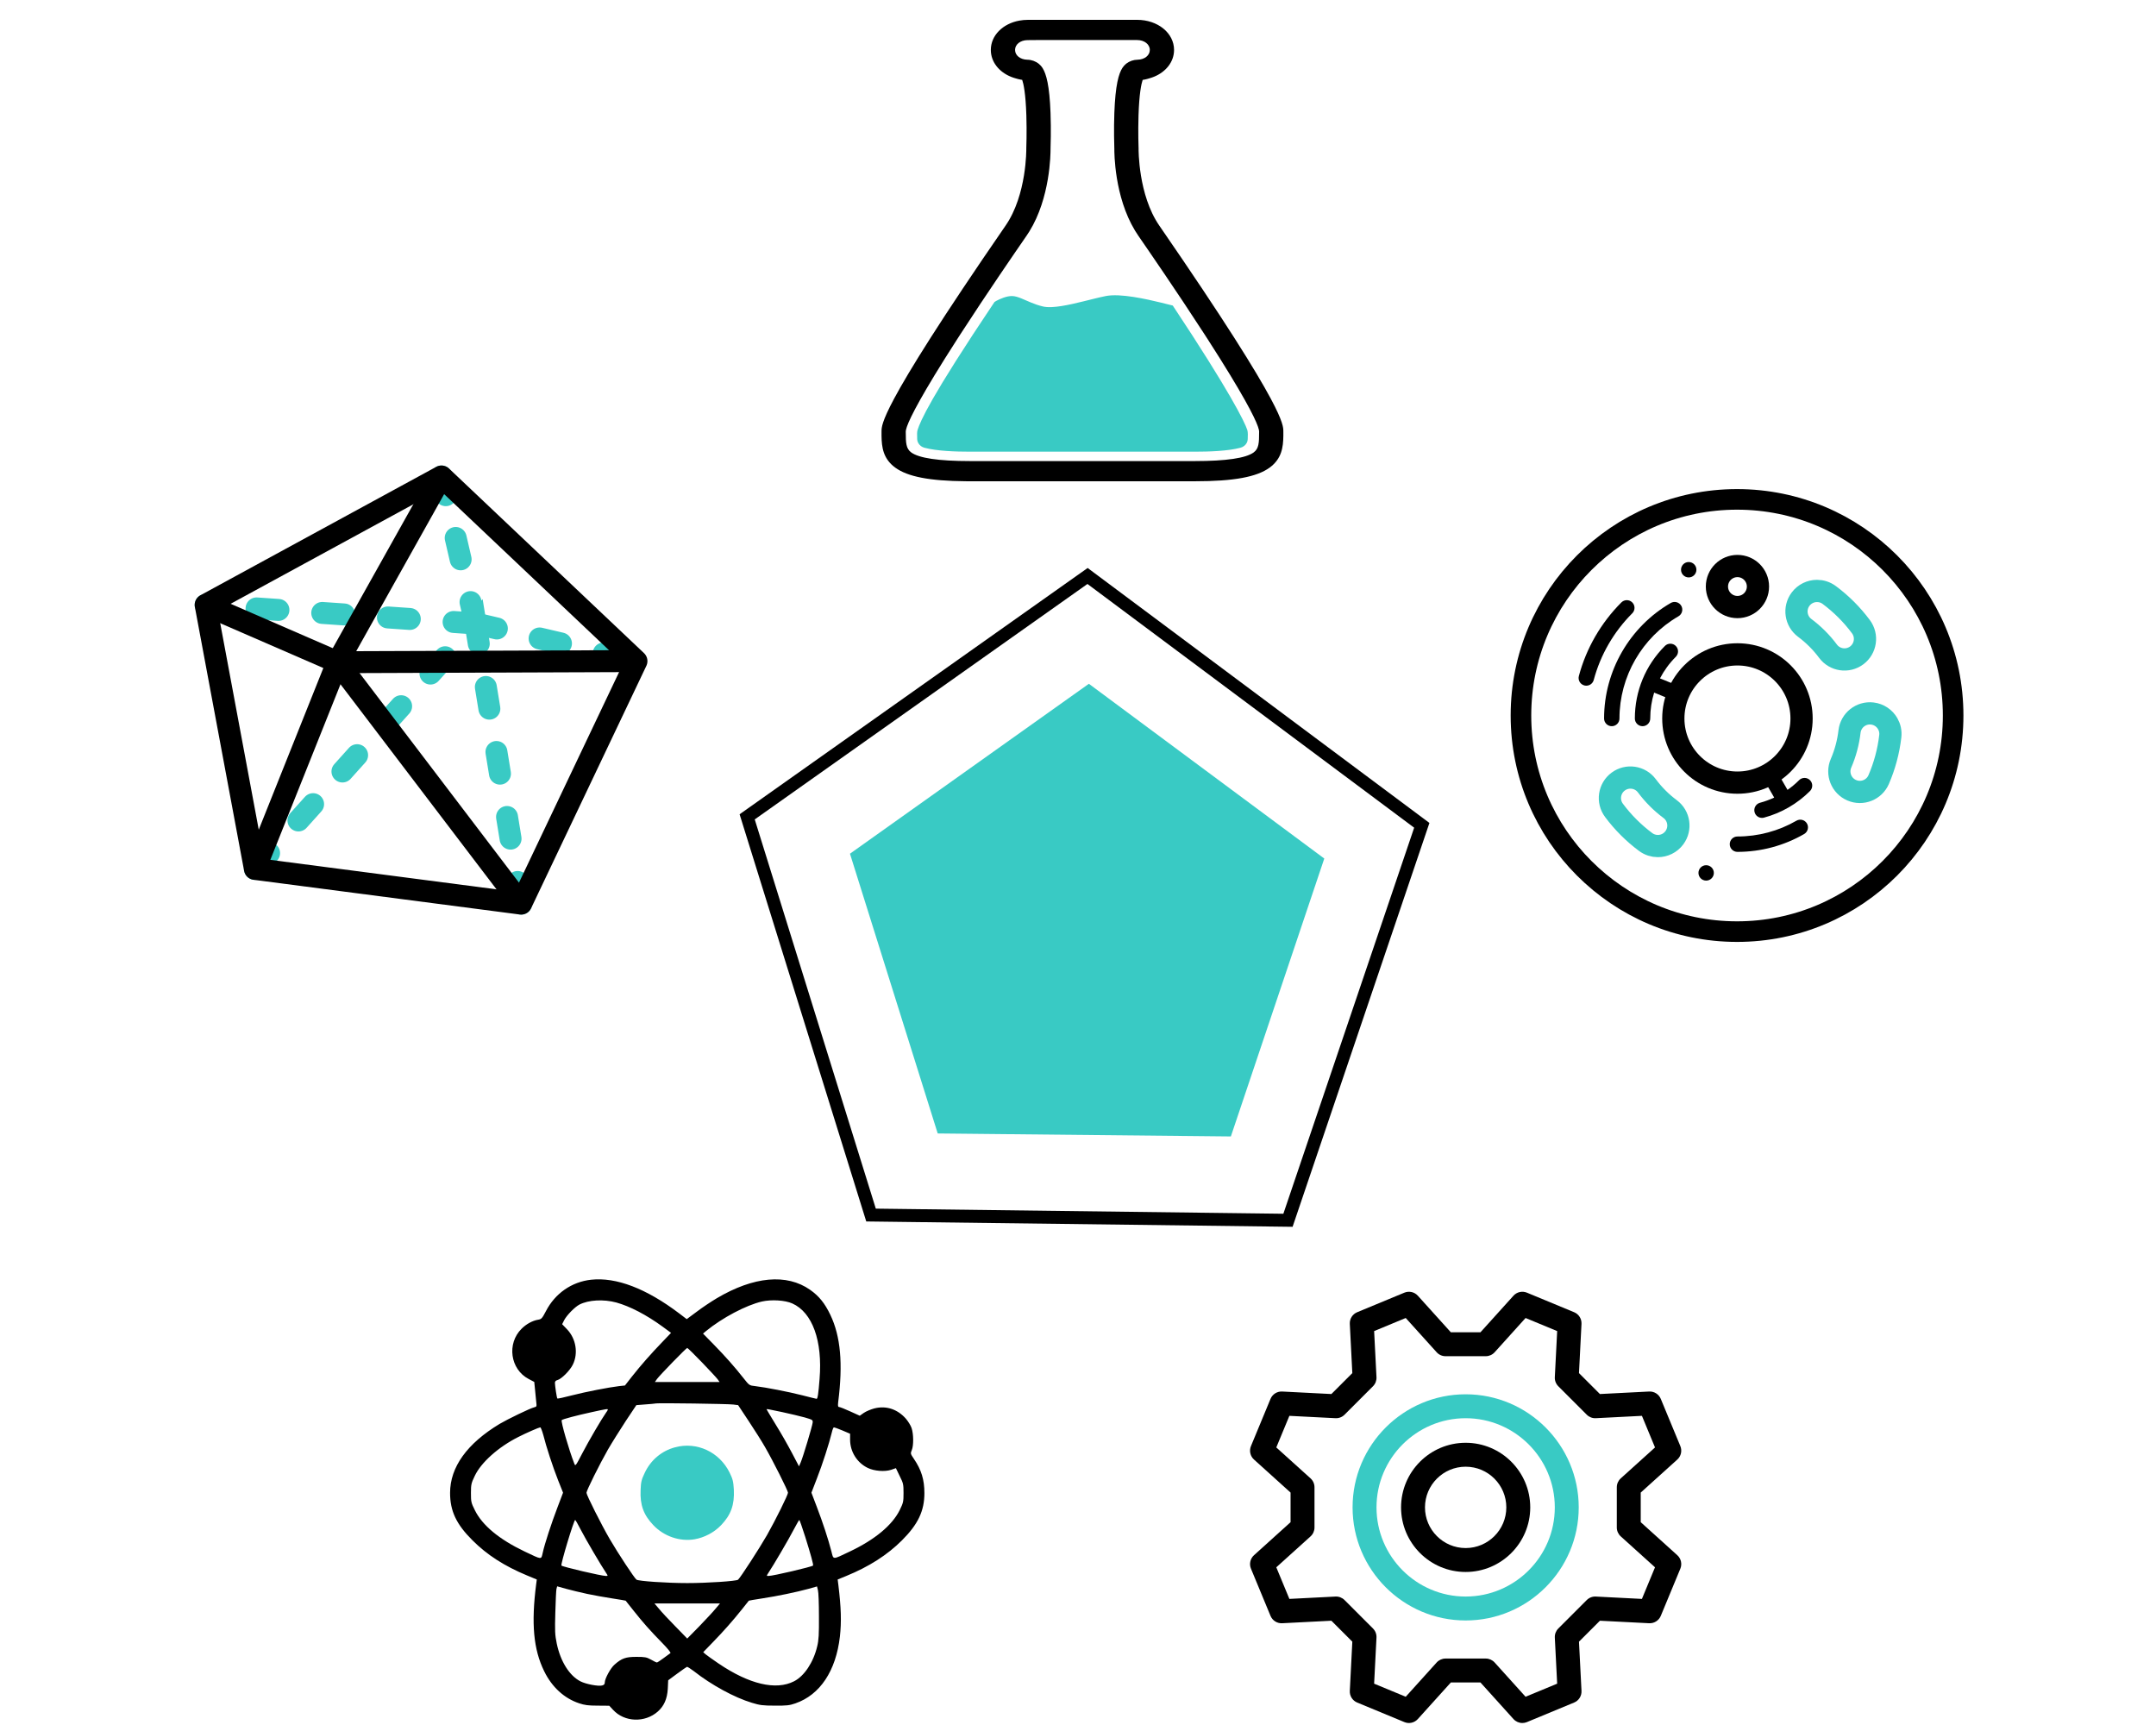
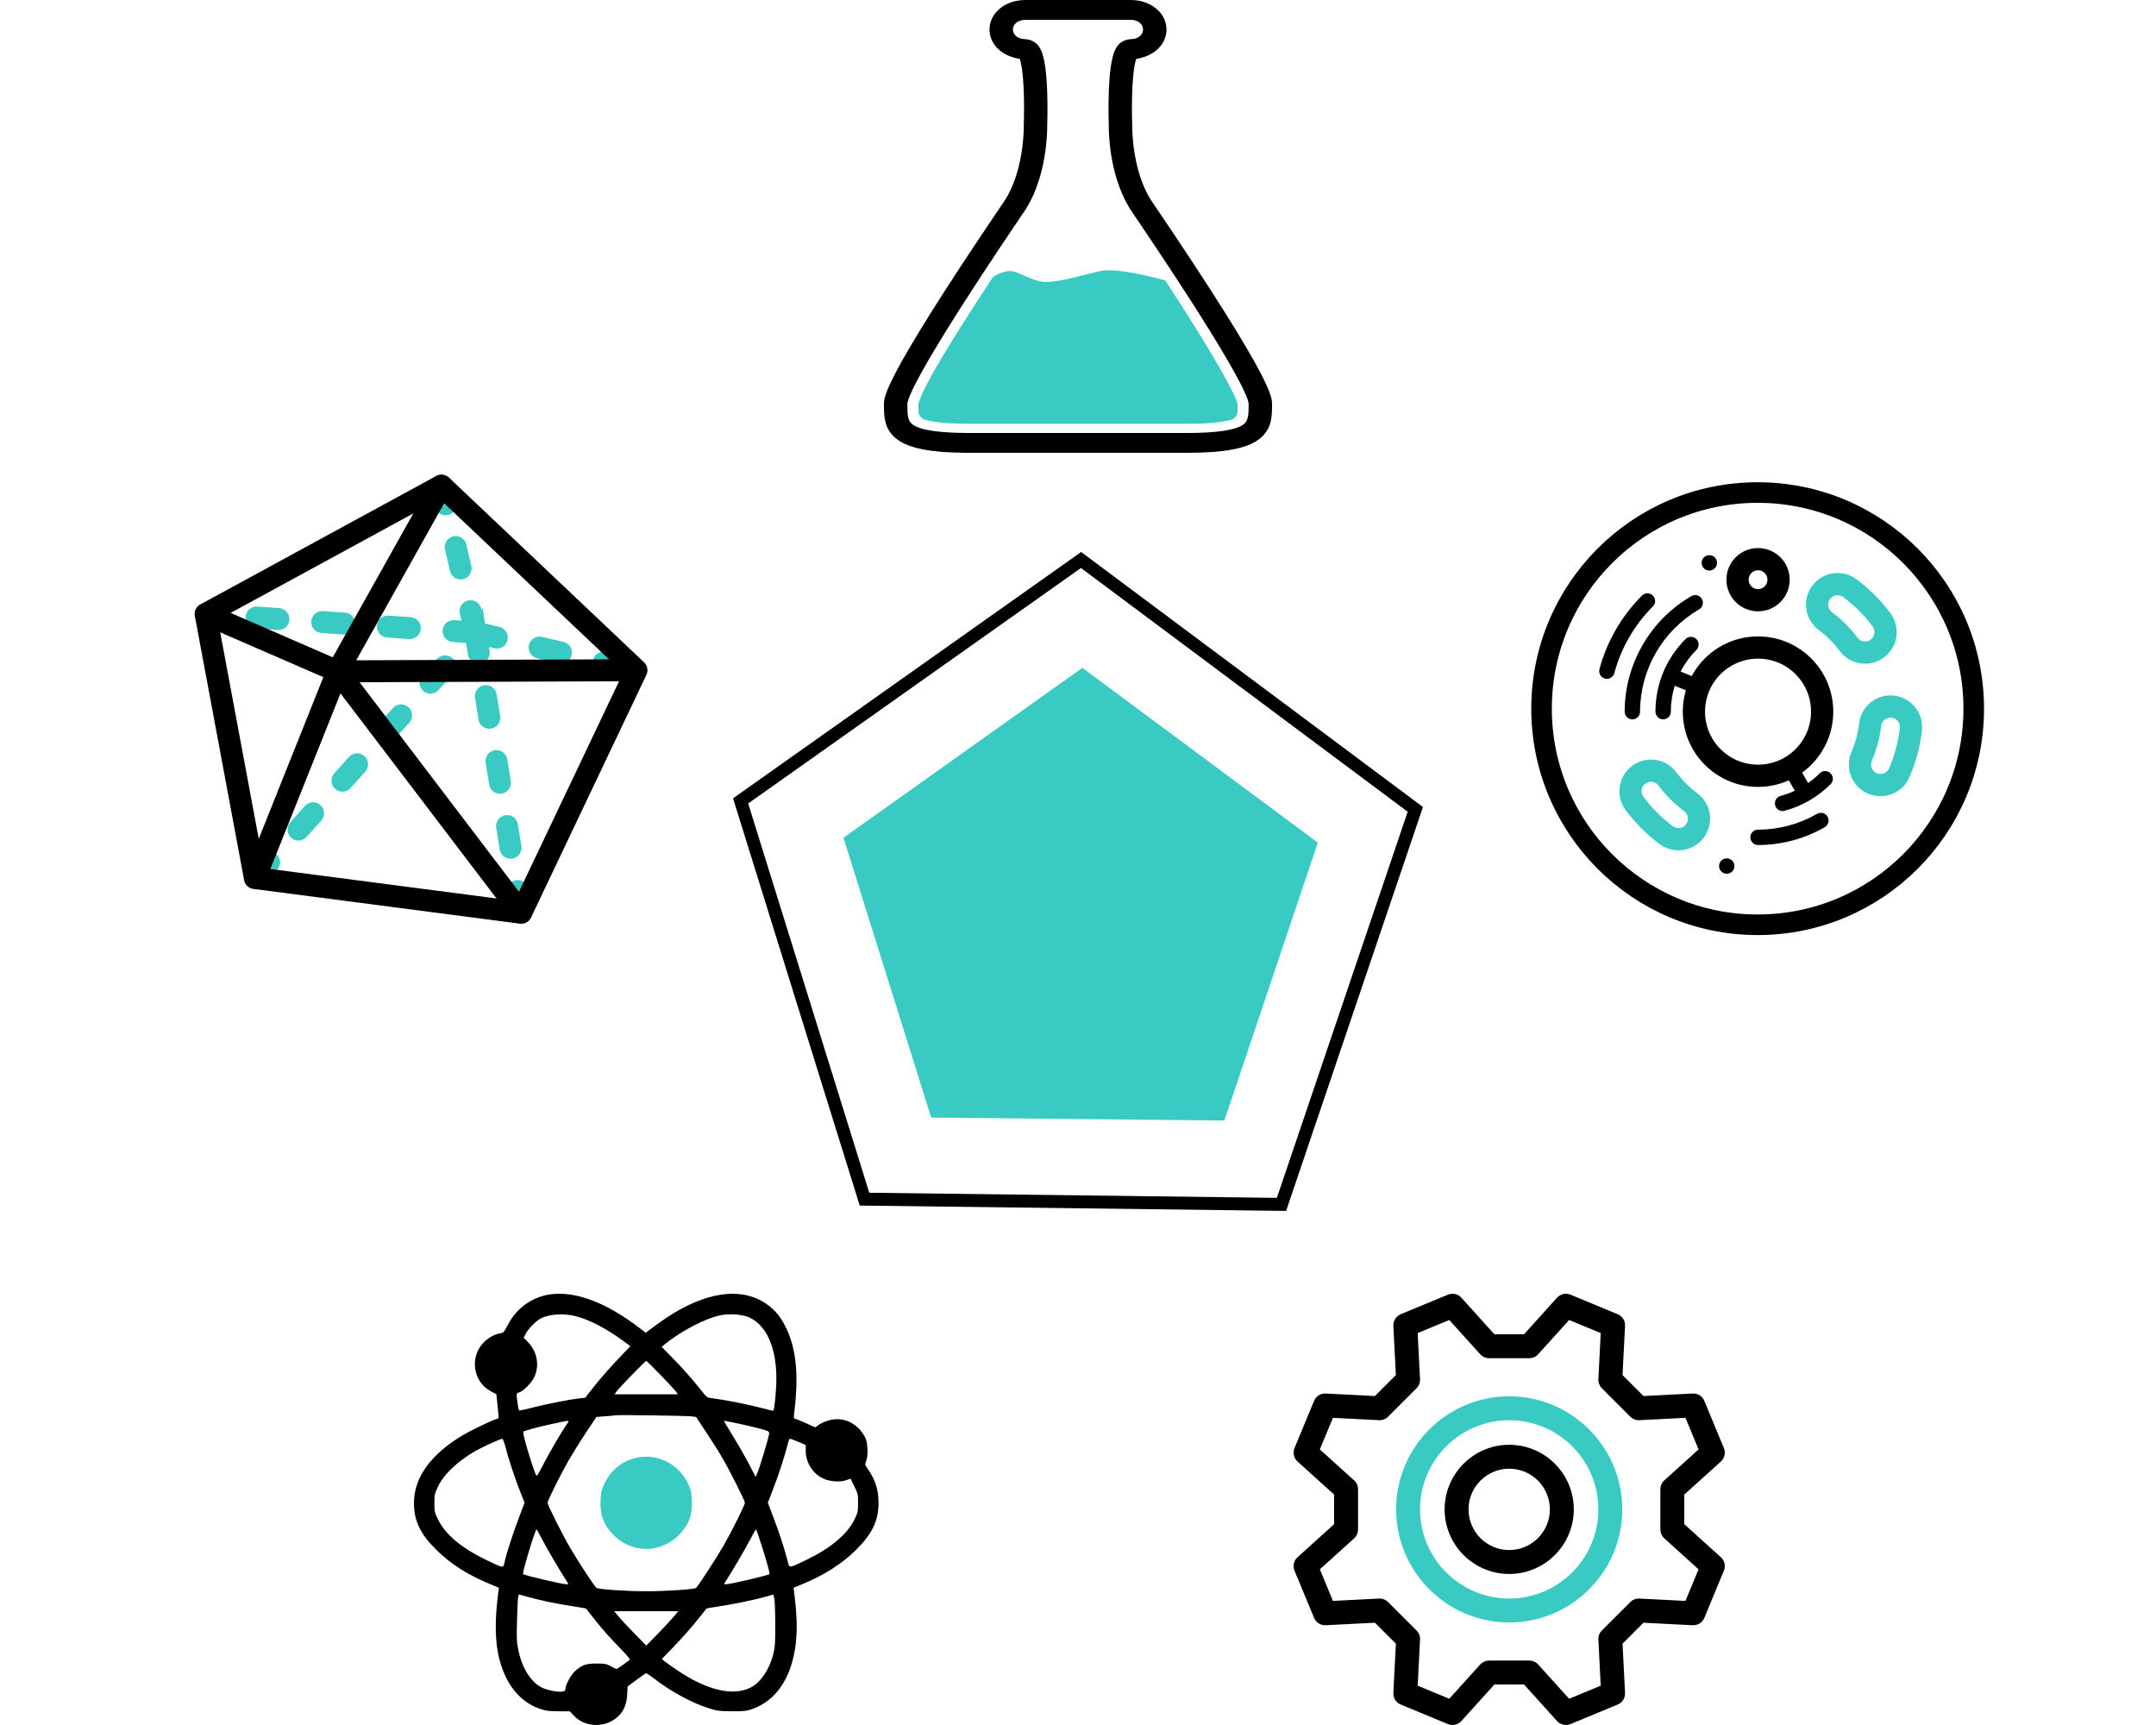
<svg xmlns="http://www.w3.org/2000/svg" width="500mm" height="400mm" viewBox="0 0 500 400" version="1.1" id="svg8">
  <defs id="defs2" />
  <g id="layer2">
-     <g id="g2859" transform="translate(2.116667,1.058333)">
+     <g id="g2859" transform="matrix(1.000125,0,0,1.000125,0.5757647,-2.662167)">
      <path style="fill:#39cac4;fill-opacity:1;stroke-width:0.101;stroke-miterlimit:4;stroke-dasharray:none" id="path2843" d="M 283.334,262.464 215.35,261.773 195,196.903 250.407,157.502 305,198.022 Z" />
      <path style="opacity:1;fill:#39cac4;fill-opacity:0;stroke:#000000;stroke-width:3;stroke-miterlimit:4;stroke-dasharray:none;stroke-opacity:1" id="path2855" d="m 296.579,281.904 -96.694,-1.213 -28.726,-92.336 78.94,-55.854 77.514,57.817 z" />
    </g>
  </g>
  <g id="layer1">
-     <g id="g1479" transform="matrix(0.9319087,0,0,0.9319087,17.02876,-2.659706)">
+     <g id="g1479" transform="matrix(0.9000011,0,0,0.9144898,24.01089,-7.123)">
      <path d="m 228.299,15.277 c 0,-3.608 2.985,-6.543 7.097,-7.293 0.672,-0.127 1.452,-0.195 2.179,-0.195 h 27.125 c 5.158,0 9.198,3.289 9.198,7.488 0,2.943 -1.991,5.44 -4.96,6.66 -0.353,0.15 -0.769,0.287 -1.149,0.398 -0.371,0.109 -0.767,0.236 -1.161,0.305 -0.179,0.036 -0.36,0.069 -0.543,0.098 -0.33,0.97 -0.857,3.345 -1.032,8.852 -0.134,4.204 0.013,8.078 0.015,8.121 l 0.003,0.06 -8.4e-4,0.061 c -0.002,0.141 -0.113,11.515 5.142,19.139 16.386,23.769 24.126,36.304 27.747,43.064 3.093,5.777 3.124,7.244 3.134,8.068 l 0.002,0.184 c 0.004,0.305 0.004,0.606 6.6e-4,0.908 -6.6e-4,0.061 -8.4e-4,0.129 -0.002,0.19 -0.041,2.715 -0.388,5.606 -3.386,7.807 -3.212,2.359 -8.954,3.413 -18.598,3.413 H 223.128 c -0.353,0 -0.741,-0.002 -1.083,-0.004 -9.018,-0.074 -14.462,-1.135 -17.556,-3.408 -2.995,-2.2 -3.344,-5.088 -3.386,-7.801 -0.001,-0.062 -0.002,-0.132 -0.002,-0.193 -0.003,-0.303 -0.003,-0.605 3.3e-4,-0.911 l 0.002,-0.184 c 0.01,-0.825 0.041,-2.294 3.144,-8.087 3.626,-6.764 11.367,-19.298 27.738,-43.046 5.282,-7.662 5.144,-19.028 5.142,-19.142 l -0.001,-0.06 0.002,-0.061 c 0.003,-0.056 0.149,-3.924 0.015,-8.119 -0.175,-5.514 -0.704,-7.889 -1.034,-8.858 -0.122,-0.019 -0.243,-0.04 -0.363,-0.063 -0.403,-0.063 -0.81,-0.187 -1.19,-0.292 -0.392,-0.108 -0.819,-0.243 -1.183,-0.393 -3.033,-1.204 -5.074,-3.728 -5.074,-6.708 z m 6.032,0 c 0,1.369 1.311,2.407 3.057,2.435 1.054,0.017 2.066,0.384 2.86,1.028 0.319,0.259 0.636,0.586 0.934,1.055 0.928,1.473 1.723,4.352 1.974,11.141 0.161,4.33 0.024,8.337 0.004,8.881 0,0.015 0,0.035 3.3e-4,0.055 0.009,1.301 -0.077,12.207 -5.288,20.598 -0.218,0.351 -0.446,0.7 -0.684,1.045 -2.738,3.972 -9.751,14.147 -16.377,24.378 -0.313,0.482 -0.624,0.965 -0.934,1.447 -8.76,13.609 -11.636,19.354 -12.426,21.586 -0.026,0.071 -0.05,0.146 -0.072,0.209 -0.197,0.579 -0.245,0.893 -0.248,1.061 v 0.184 c 6.6e-4,2.654 0.067,4.103 1.347,5.043 1.948,1.431 6.841,2.155 14.574,2.157 h 56.092 c 7.734,-0.002 12.627,-0.726 14.575,-2.157 1.28,-0.939 1.347,-2.388 1.347,-5.041 v -0.186 c -0.004,-0.173 -0.055,-0.5 -0.265,-1.109 -0.021,-0.06 -0.044,-0.131 -0.069,-0.196 -0.805,-2.253 -3.696,-8.008 -12.41,-21.546 -0.338,-0.526 -0.679,-1.053 -1.02,-1.579 -6.596,-10.18 -13.558,-20.282 -16.288,-24.241 -0.293,-0.426 -0.572,-0.857 -0.836,-1.293 -5.143,-8.482 -5.153,-19.39 -5.142,-20.412 -3.2e-4,-0.015 -8.4e-4,-0.036 -0.002,-0.057 -0.026,-0.716 -0.15,-4.619 0.005,-8.826 0.256,-6.901 1.073,-9.763 2.022,-11.215 0.283,-0.429 0.582,-0.736 0.882,-0.981 0.031,-0.025 0.062,-0.051 0.094,-0.075 0.779,-0.599 1.757,-0.937 2.771,-0.954 1.745,-0.028 3.056,-1.066 3.056,-2.434 0,-1.402 -1.363,-2.461 -3.167,-2.461 h -24.891 c -0.036,0 -2.379,0.007 -2.407,0.02 -1.753,0.026 -3.07,1.068 -3.07,2.441" fill="#000000" id="path62022" style="stroke-width:0.25;stroke-miterlimit:4;stroke-dasharray:none" />
      <path d="m 229.206,78.002 c 0.301,-0.239 1.877,-1.089 3.36,-1.386 0.348,-0.07 0.697,-0.106 1.03,-0.099 0.69,0.013 1.424,0.238 2.232,0.561 1.478,0.59 3.215,1.507 5.425,2.033 0.627,0.15 1.385,0.192 2.238,0.153 2.966,-0.131 7.045,-1.232 10.497,-2.079 1.041,-0.256 2.025,-0.488 2.904,-0.663 0.434,-0.087 0.909,-0.143 1.413,-0.173 0.559,-0.033 1.165,-0.032 1.806,-0.003 4.573,0.212 10.673,1.844 13.035,2.43 0.162,0.04 0.306,0.075 0.431,0.105 14.108,21.251 17.921,29.006 18.55,30.965 0.176,0.548 0.138,1.53 0.107,2.185 -0.002,0.052 -0.005,0.103 -0.006,0.152 -0.029,0.608 -0.346,1.197 -0.844,1.594 -0.032,0.024 -0.064,0.054 -0.098,0.076 -0.243,0.182 -0.538,0.326 -0.869,0.414 -3.121,0.833 -7.848,0.977 -11.307,0.977 h -56.022 c -3.451,0 -8.185,-0.144 -11.306,-0.977 -0.327,-0.087 -0.62,-0.231 -0.862,-0.41 -0.559,-0.414 -0.92,-1.05 -0.947,-1.69 -0.052,-1.254 -0.04,-1.895 0.098,-2.332 0.703,-2.184 3.037,-7.842 19.136,-31.833" fill="#000000" id="path62240" style="fill:#39cac4;fill-opacity:1;stroke-width:0.301" />
    </g>
-     <g id="g2750" transform="matrix(1.1,0,0,1.1,-128.9634,268.1999)">
+     <g id="g2750" transform="matrix(1.077351,0,0,1.077351,-132.5356,272.1299)">
      <path d="m 241.849,25.953 c -4.078,0.451 -7.576,2.876 -9.506,6.609 -0.815,1.566 -0.965,1.716 -1.673,1.824 -1.159,0.193 -2.467,0.901 -3.455,1.889 -3.176,3.133 -2.403,8.562 1.481,10.601 l 1.181,0.622 0.15,1.502 c 0.064,0.837 0.193,2.017 0.257,2.618 0.129,1.073 0.129,1.095 -0.472,1.245 -0.858,0.214 -5.601,2.511 -7.232,3.477 -6.867,4.14 -10.451,9.118 -10.451,14.547 0,3.819 1.309,6.609 4.721,10 3.09,3.09 6.738,5.43 11.545,7.424 l 2.017,0.837 -0.129,0.965 c -1.073,8.327 -0.58,13.777 1.695,18.391 1.631,3.327 4.206,5.687 7.36,6.738 1.159,0.387 1.932,0.494 3.884,0.494 l 2.467,0.021 0.815,0.88 c 2.403,2.597 6.695,2.747 9.42,0.344 1.309,-1.159 1.974,-2.661 2.103,-4.764 l 0.086,-1.824 1.889,-1.395 c 1.03,-0.751 1.974,-1.416 2.06,-1.438 0.107,-0.043 0.772,0.387 1.481,0.922 3.669,2.897 8.562,5.558 12.21,6.652 1.673,0.515 2.317,0.601 4.829,0.601 2.489,0.021 3.09,-0.043 4.335,-0.472 5.214,-1.803 8.562,-6.846 9.399,-14.099 0.343,-3.134 0.257,-6.051 -0.322,-10.837 l -0.15,-1.181 1.782,-0.73 c 4.829,-1.974 8.691,-4.442 11.782,-7.532 3.391,-3.388 4.721,-6.199 4.721,-9.954 0,-2.811 -0.622,-4.871 -2.21,-7.21 -0.73,-1.073 -0.751,-1.138 -0.451,-1.846 0.408,-0.965 0.387,-3.412 -0.043,-4.656 -0.171,-0.537 -0.73,-1.416 -1.202,-1.974 -1.781,-2.017 -4.163,-2.79 -6.631,-2.167 -0.751,0.193 -1.76,0.622 -2.232,0.944 l -0.858,0.601 -2.039,-0.922 c -1.116,-0.515 -2.167,-0.922 -2.339,-0.922 -0.214,0 -0.257,-0.236 -0.171,-1.03 1.03,-8.111 0.515,-13.862 -1.652,-18.391 -1.181,-2.467 -2.382,-3.948 -4.27,-5.279 -4.914,-3.455 -11.889,-2.833 -19.679,1.782 -1.116,0.665 -3.004,1.91 -4.185,2.811 l -2.146,1.588 -1.609,-1.223 c -6.932,-5.238 -13.262,-7.662 -18.562,-7.083 z m 5.343,4.806 c 2.854,0.794 6.331,2.597 9.743,5.086 l 1.782,1.309 -1.889,1.974 c -2.339,2.424 -4.442,4.807 -6.373,7.253 l -1.459,1.867 -1.223,0.129 c -2.296,0.279 -7.017,1.202 -9.957,1.953 -1.631,0.43 -3.026,0.73 -3.068,0.665 -0.129,-0.129 -0.494,-2.597 -0.515,-3.284 0,-0.321 0.171,-0.515 0.515,-0.601 0.858,-0.214 2.64,-1.996 3.262,-3.262 1.181,-2.403 0.665,-5.472 -1.223,-7.446 l -1.031,-1.072 0.43,-0.858 c 0.537,-1.031 2.232,-2.768 3.218,-3.284 1.932,-0.988 5.064,-1.159 7.79,-0.43 z m 37.082,0.194 c 4.249,1.889 6.416,7.897 5.751,15.944 -0.236,3.09 -0.408,4.163 -0.622,4.163 -0.086,0 -1.459,-0.343 -3.047,-0.751 -2.876,-0.73 -7.576,-1.652 -9.914,-1.932 -1.223,-0.129 -1.245,-0.15 -2.447,-1.673 -1.889,-2.403 -3.798,-4.549 -6.266,-7.082 l -2.273,-2.318 0.644,-0.537 c 3.412,-2.79 8.434,-5.451 11.782,-6.223 2.016,-0.45 4.87,-0.278 6.394,0.409 z m -19.078,12.382 c 1.588,1.652 3.09,3.262 3.327,3.584 l 0.43,0.601 h -6.824 -6.824 l 0.451,-0.644 c 0.601,-0.815 6.159,-6.545 6.373,-6.545 0.086,0 1.481,1.352 3.068,3.004 z m 6.653,8.927 1.008,0.129 2.232,3.369 c 1.223,1.846 2.79,4.313 3.455,5.494 1.631,2.811 4.829,9.185 4.829,9.592 0,0.451 -2.64,5.794 -4.42,8.927 -1.545,2.704 -5.622,9.013 -6.116,9.42 -0.387,0.3 -6.438,0.708 -10.708,0.708 -4.27,0 -10.321,-0.408 -10.708,-0.73 -0.472,-0.365 -3.884,-5.558 -5.601,-8.498 -1.781,-3.046 -4.936,-9.334 -4.936,-9.806 0,-0.472 2.747,-5.987 4.506,-9.078 0.858,-1.481 2.554,-4.185 3.777,-6.052 l 2.232,-3.348 1.889,-0.15 c 1.03,-0.064 2.06,-0.171 2.296,-0.214 0.645,-0.106 15.087,0.087 16.267,0.237 z m -26.459,1.073 c 0,0.064 -0.171,0.387 -0.408,0.687 -0.944,1.331 -3.627,5.922 -4.979,8.519 -1.438,2.768 -1.459,2.768 -1.695,2.146 -1.116,-2.833 -2.876,-8.928 -2.64,-9.142 0.236,-0.214 3.133,-0.987 6.395,-1.695 3.047,-0.665 3.327,-0.708 3.327,-0.515 z m 36.738,0.515 c 1.695,0.365 3.841,0.88 4.786,1.138 1.673,0.494 1.716,0.515 1.652,1.116 -0.086,0.751 -2.017,7.189 -2.511,8.348 l -0.364,0.837 -1.481,-2.812 c -0.815,-1.566 -2.339,-4.249 -3.412,-5.965 -1.051,-1.738 -1.932,-3.176 -1.932,-3.218 0,-0.13 0.021,-0.13 3.262,0.557 z m -50.365,4.763 c 0.644,2.576 2.017,6.759 3.133,9.592 l 1.051,2.64 -1.157,3.048 c -1.288,3.369 -2.726,7.747 -3.133,9.636 -0.344,1.481 -0.086,1.481 -3.841,-0.301 -5.344,-2.554 -8.885,-5.494 -10.452,-8.669 -0.794,-1.588 -0.837,-1.803 -0.837,-3.627 0,-1.824 0.064,-2.082 0.815,-3.648 1.331,-2.811 4.979,-6.073 9.163,-8.176 1.631,-0.837 4.356,-2.017 4.635,-2.039 0.108,-10e-4 0.387,0.707 0.622,1.544 z m 63.091,-0.88 1.609,0.687 v 1.245 c 0,2.532 1.459,4.871 3.734,5.965 1.373,0.665 3.584,0.837 4.936,0.387 l 0.987,-0.344 0.794,1.652 c 0.772,1.523 0.815,1.76 0.815,3.584 0,1.824 -0.043,2.06 -0.815,3.627 -1.588,3.177 -5.193,6.181 -10.471,8.692 -3.798,1.803 -3.455,1.803 -3.928,-0.043 -0.665,-2.576 -1.824,-6.095 -3.047,-9.292 l -1.159,-3.047 1.159,-3.005 c 1.158,-2.94 2.597,-7.424 3.133,-9.657 0.129,-0.601 0.343,-1.116 0.451,-1.116 0.108,0 0.923,0.301 1.803,0.666 z m -55.15,20.965 c 0.944,1.845 4.292,7.554 5.343,9.099 0.387,0.601 0.387,0.601 -0.064,0.601 -0.965,0 -9.078,-1.91 -9.378,-2.189 -0.214,-0.214 2.618,-9.613 2.897,-9.613 0.064,-0.001 0.622,0.944 1.202,2.102 z m 47.274,1.373 c 1.159,3.691 1.803,6.008 1.673,6.137 -0.3,0.279 -8.412,2.189 -9.378,2.189 -0.451,0 -0.451,0 -0.064,-0.601 0.987,-1.459 4.378,-7.232 5.344,-9.12 0.601,-1.138 1.138,-2.082 1.202,-2.082 0.063,10e-4 0.621,1.568 1.222,3.478 z m -45.988,12.103 c 1.416,0.3 3.819,0.73 5.365,0.965 1.523,0.236 2.79,0.451 2.79,0.472 0.021,0.021 0.794,1.008 1.738,2.189 1.996,2.511 3.327,4.013 5.965,6.716 1.159,1.181 1.867,2.06 1.738,2.146 -0.129,0.086 -0.772,0.558 -1.438,1.052 -0.687,0.515 -1.309,0.922 -1.416,0.922 -0.107,0 -0.665,-0.257 -1.245,-0.601 -0.944,-0.515 -1.266,-0.58 -3.09,-0.58 -2.232,0 -3.09,0.301 -4.592,1.631 -0.837,0.708 -2.06,2.983 -2.06,3.755 0,0.365 -0.15,0.537 -0.558,0.644 -0.815,0.214 -3.412,-0.279 -4.549,-0.858 -2.339,-1.181 -4.228,-4.185 -5.021,-7.983 -0.387,-1.889 -0.408,-2.64 -0.3,-6.523 0.064,-2.424 0.171,-4.656 0.236,-4.957 l 0.15,-0.58 1.845,0.515 c 1.032,0.28 3.027,0.773 4.443,1.073 z m 48.906,4.7 c 0.021,3.819 -0.043,5.043 -0.365,6.352 -0.794,3.369 -2.726,6.288 -4.893,7.382 -3.819,1.953 -9.442,0.622 -15.88,-3.734 -1.223,-0.837 -2.468,-1.716 -2.747,-1.953 l -0.515,-0.451 2.017,-2.082 c 2.317,-2.382 4.228,-4.549 6.202,-7.017 0.751,-0.944 1.373,-1.739 1.395,-1.76 0,-0.021 1.266,-0.236 2.79,-0.472 3.24,-0.494 7.167,-1.309 9.764,-2.017 l 1.823,-0.515 0.193,0.772 c 0.13,0.432 0.215,2.899 0.215,5.496 z m -21.803,-1.566 c -0.494,0.622 -2.06,2.274 -3.434,3.712 l -2.532,2.574 -2.511,-2.576 c -1.395,-1.416 -2.961,-3.09 -3.455,-3.712 L 255.217,94.192 h 6.91 6.91 z" id="path2084" style="stroke-width:0.01" />
      <path d="m 259.573,61.275 c -2.833,0.751 -5.129,2.683 -6.395,5.364 -0.708,1.481 -0.815,1.932 -0.88,3.648 -0.15,3.133 0.622,5.257 2.704,7.424 2.232,2.339 5.558,3.477 8.648,2.961 2.103,-0.365 4.142,-1.438 5.601,-2.961 2.103,-2.189 2.854,-4.313 2.704,-7.49 -0.107,-1.759 -0.214,-2.21 -0.901,-3.627 -2.168,-4.355 -6.91,-6.544 -11.482,-5.32 z" id="path2086" style="fill:#39cac4;fill-opacity:1;stroke-width:0.01" />
    </g>
-     <g id="g2175" transform="matrix(0.7270767,0,0,0.7270767,17.41837,68.95326)">
+     <g id="g2175" transform="matrix(0.7270767,0,0,0.7270767,17.41837,71.06993)">
      <path style="fill:none;stroke:#39cac4;stroke-width:7;stroke-linecap:round;stroke-linejoin:miter;stroke-miterlimit:4;stroke-dasharray:7, 14;stroke-dashoffset:0;stroke-opacity:1" d="M 127.707,104.009 116.853,57.127" id="path3429" />
      <path style="fill:none;stroke:#39cac4;stroke-width:7;stroke-linecap:round;stroke-linejoin:miter;stroke-miterlimit:4;stroke-dasharray:7, 14;stroke-dashoffset:0;stroke-opacity:1" d="m 127.707,104.009 51.343,11.996" id="path3431" />
      <path style="fill:none;stroke:#39cac4;stroke-width:7;stroke-linecap:round;stroke-linejoin:miter;stroke-miterlimit:4;stroke-dasharray:7, 14;stroke-dashoffset:0;stroke-opacity:1" d="M 142.275,193.353 127.707,104.009 57.348,182.278" id="path3433" />
      <path style="fill:none;stroke:#39cac4;stroke-width:7;stroke-linecap:round;stroke-linejoin:miter;stroke-miterlimit:4;stroke-dasharray:7, 14;stroke-dashoffset:0;stroke-opacity:1" d="M 127.707,104.009 41.637,98.086" id="path3435" />
      <g id="g3427" style="stroke:#000000;stroke-width:7;stroke-miterlimit:4;stroke-dasharray:none;stroke-opacity:1" transform="translate(5.315538,13.28884)">
        <path style="fill:none;stroke:#000000;stroke-width:7;stroke-linecap:butt;stroke-linejoin:miter;stroke-miterlimit:4;stroke-dasharray:none;stroke-opacity:1" d="M 36.321,84.798 78.374,103.067 52.033,168.99" id="path3418" />
        <path style="fill:none;stroke:#000000;stroke-width:7;stroke-linecap:butt;stroke-linejoin:miter;stroke-miterlimit:4;stroke-dasharray:none;stroke-opacity:1" d="M 111.537,43.838 78.374,103.067 136.959,180.064" id="path3420" />
        <path style="fill:none;stroke:#000000;stroke-width:7;stroke-linecap:butt;stroke-linejoin:miter;stroke-miterlimit:4;stroke-dasharray:none;stroke-opacity:1" d="M 78.374,103.067 173.735,102.716" id="path3422" />
      </g>
      <path style="fill:none;stroke:#000000;stroke-width:7;stroke-linecap:butt;stroke-linejoin:round;stroke-miterlimit:4;stroke-dasharray:none;stroke-opacity:1" d="M 116.853,57.127 179.051,116.005 142.275,193.353 57.348,182.278 41.637,98.086 Z" id="path3386" />
    </g>
-     <g id="g891" transform="matrix(0.8333333,0,0,0.8333333,52.01207,66.81595)">
+     <g id="g891" transform="matrix(0.8333333,0,0,0.8333292,62.11188,67.28026)">
      <path d="m 345.466,321.29 c -9.912,0 -17.975,8.064 -17.975,17.975 0,9.912 8.063,17.975 17.975,17.975 9.912,0 17.975,-8.064 17.975,-17.975 0,-9.912 -8.064,-17.975 -17.975,-17.975 z m 0,29.293 c -6.241,0 -11.318,-5.077 -11.318,-11.318 0,-6.241 5.077,-11.318 11.318,-11.318 6.241,0 11.318,5.077 11.318,11.318 0,6.241 -5.078,11.318 -11.318,11.318 z" id="path2861" style="stroke-width:0.4" />
      <path d="m 404.368,352.575 -10.179,-9.19 v -8.24 l 10.179,-9.189 c 1.045,-0.944 1.384,-2.444 0.844,-3.745 l -5.44,-13.134 c -0.539,-1.301 -1.835,-2.121 -3.245,-2.05 l -13.696,0.699 -5.826,-5.826 0.699,-13.695 c 0.072,-1.407 -0.749,-2.707 -2.05,-3.245 l -13.134,-5.44 c -1.301,-0.54 -2.801,-0.2 -3.745,0.844 l -9.19,10.179 h -8.239 l -9.189,-10.179 c -0.944,-1.045 -2.444,-1.383 -3.745,-0.844 l -13.134,5.44 c -1.302,0.539 -2.122,1.839 -2.05,3.245 l 0.7,13.695 -5.827,5.826 -13.696,-0.699 c -1.402,-0.075 -2.706,0.749 -3.245,2.05 l -5.441,13.134 c -0.539,1.302 -0.201,2.801 0.844,3.745 l 10.179,9.189 v 8.24 l -10.178,9.19 c -1.045,0.944 -1.384,2.444 -0.844,3.745 l 5.44,13.134 c 0.539,1.302 1.841,2.128 3.245,2.05 l 13.696,-0.699 5.827,5.826 -0.7,13.695 c -0.072,1.407 0.749,2.707 2.05,3.245 l 13.134,5.44 c 1.302,0.541 2.801,0.201 3.745,-0.844 l 9.19,-10.179 h 8.239 l 9.19,10.179 c 0.645,0.714 1.549,1.098 2.472,1.098 0.428,0 0.86,-0.083 1.273,-0.254 l 13.134,-5.44 c 1.302,-0.539 2.122,-1.839 2.05,-3.245 l -0.699,-13.695 5.826,-5.826 13.696,0.699 c 1.402,0.071 2.706,-0.749 3.245,-2.05 l 5.44,-13.134 c 0.539,-1.302 0.201,-2.801 -0.844,-3.745 z m -9.848,12.16 -12.827,-0.655 c -0.94,-0.051 -1.858,0.305 -2.523,0.971 l -7.919,7.919 c -0.666,0.666 -1.018,1.583 -0.971,2.523 l 0.655,12.827 -8.793,3.642 -8.607,-9.534 c -0.631,-0.699 -1.529,-1.098 -2.471,-1.098 H 339.867 c -0.942,0 -1.84,0.399 -2.471,1.098 l -8.607,9.534 -8.793,-3.642 0.655,-12.827 c 0.048,-0.941 -0.305,-1.858 -0.971,-2.523 l -7.918,-7.919 c -0.666,-0.666 -1.581,-1.02 -2.523,-0.971 l -12.827,0.655 -3.642,-8.793 9.533,-8.607 c 0.699,-0.632 1.098,-1.529 1.098,-2.471 v -11.199 c 0,-0.942 -0.399,-1.84 -1.098,-2.471 l -9.533,-8.607 3.642,-8.793 12.827,0.655 c 0.941,0.05 1.858,-0.305 2.523,-0.971 l 7.918,-7.918 c 0.666,-0.666 1.019,-1.583 0.971,-2.524 l -0.655,-12.827 8.793,-3.642 8.607,9.533 c 0.631,0.699 1.529,1.098 2.471,1.098 h 11.198 c 0.942,0 1.84,-0.399 2.471,-1.098 l 8.607,-9.533 8.793,3.642 -0.655,12.827 c -0.048,0.941 0.304,1.857 0.971,2.524 l 7.919,7.918 c 0.666,0.666 1.583,1.025 2.523,0.971 l 12.827,-0.655 3.642,8.793 -9.534,8.607 c -0.699,0.632 -1.098,1.529 -1.098,2.471 v 11.199 c 0,0.942 0.399,1.84 1.098,2.471 l 9.534,8.607 z" id="path2863" style="stroke-width:0.4" />
      <path d="m 345.466,307.797 c -17.351,0 -31.468,14.117 -31.468,31.468 0,17.351 14.116,31.468 31.468,31.468 17.351,0 31.468,-14.117 31.468,-31.468 -4e-4,-17.351 -14.117,-31.468 -31.468,-31.468 z m 0,56.278 c -13.681,0 -24.81,-11.13 -24.81,-24.81 0,-13.681 11.13,-24.81 24.81,-24.81 13.681,0 24.81,11.13 24.81,24.81 0,13.681 -11.13,24.81 -24.81,24.81 z" id="path2865" style="fill:#39cac4;fill-opacity:1;stroke-width:0.4;stroke-miterlimit:4;stroke-dasharray:none" />
    </g>
    <g id="g2873" transform="matrix(0.3998531,0,0,0.3998531,325.8229,277.044)" />
    <g id="g2875" transform="matrix(0.3998531,0,0,0.3998531,325.8229,277.044)" />
    <g id="g2877" transform="matrix(0.3998531,0,0,0.3998531,325.8229,277.044)" />
    <g id="g2879" transform="matrix(0.3998531,0,0,0.3998531,325.8229,277.044)" />
    <g id="g2881" transform="matrix(0.3998531,0,0,0.3998531,325.8229,277.044)" />
    <g id="g2883" transform="matrix(0.3998531,0,0,0.3998531,325.8229,277.044)" />
    <g id="g2885" transform="matrix(0.3998531,0,0,0.3998531,325.8229,277.044)" />
    <g id="g2887" transform="matrix(0.3998531,0,0,0.3998531,325.8229,277.044)" />
    <g id="g2889" transform="matrix(0.3998531,0,0,0.3998531,325.8229,277.044)" />
    <g id="g2891" transform="matrix(0.3998531,0,0,0.3998531,325.8229,277.044)" />
    <g id="g2893" transform="matrix(0.3998531,0,0,0.3998531,325.8229,277.044)" />
    <g id="g2895" transform="matrix(0.3998531,0,0,0.3998531,325.8229,277.044)" />
    <g id="g2897" transform="matrix(0.3998531,0,0,0.3998531,325.8229,277.044)" />
    <g id="g2899" transform="matrix(0.3998531,0,0,0.3998531,325.8229,277.044)" />
    <g id="g2901" transform="matrix(0.3998531,0,0,0.3998531,325.8229,277.044)" />
-     <g id="g2692">
+     <g id="g2692" transform="translate(4.776916,-1.5875)">
      <circle style="fill:#f56e92;fill-opacity:0;stroke:#000000;stroke-width:4.773;stroke-miterlimit:4;stroke-dasharray:none;stroke-opacity:1" cx="402.84" cy="165.913" r="50.114" id="circle1472" />
      <g id="g2675">
        <g id="g1490" style="fill:#ff7226;fill-opacity:0;stroke:#39cac4;stroke-width:24.381;stroke-miterlimit:4;stroke-dasharray:none;stroke-opacity:1" transform="matrix(0.2114254,0,0,0.2114254,348.807,112.4833)">
          <path style="fill:#ff7226;fill-opacity:0;stroke:#39cac4;stroke-width:24.381;stroke-miterlimit:4;stroke-dasharray:none;stroke-opacity:1" d="m 168.716,395.899 c -4.673,0 -9.386,-1.449 -13.422,-4.455 -13.212,-9.837 -24.899,-21.524 -34.737,-34.736 -7.423,-9.969 -5.359,-24.069 4.61,-31.491 9.968,-7.425 24.067,-5.36 31.492,4.61 7.227,9.704 15.811,18.289 25.514,25.514 9.97,7.423 12.034,21.522 4.611,31.492 -4.416,5.933 -11.199,9.066 -18.068,9.066 z" id="path1484" />
          <path style="fill:#ff7226;fill-opacity:0;stroke:#39cac4;stroke-width:24.381;stroke-miterlimit:4;stroke-dasharray:none;stroke-opacity:1" d="m 420.798,261.641 c 2.337,4.048 3.438,8.853 2.854,13.852 -1.914,16.36 -6.191,32.325 -12.715,47.451 -4.922,11.414 -18.164,16.675 -29.578,11.752 -11.414,-4.92 -16.675,-18.163 -11.754,-29.578 4.791,-11.111 7.933,-22.837 9.339,-34.853 1.444,-12.345 12.621,-21.183 24.968,-19.74 7.347,0.859 13.451,5.168 16.886,11.116 z" id="path1486" />
          <path style="fill:#ff7226;fill-opacity:0;stroke:#39cac4;stroke-width:24.381;stroke-miterlimit:4;stroke-dasharray:none;stroke-opacity:1" d="m 343.284,116.101 c 4.673,0 9.386,1.449 13.422,4.455 13.212,9.837 24.899,21.524 34.737,34.736 7.423,9.969 5.359,24.069 -4.61,31.491 -9.968,7.425 -24.067,5.36 -31.492,-4.61 -7.227,-9.704 -15.811,-18.289 -25.514,-25.514 -9.97,-7.423 -12.034,-21.522 -4.611,-31.492 4.416,-5.933 11.2,-9.066 18.068,-9.066 z" id="path1488" />
        </g>
        <g id="g1480" transform="matrix(0.2114254,0,0,0.2114254,348.807,112.4833)" style="fill:#000000;fill-opacity:1">
          <circle style="fill:#000000;fill-opacity:1" cx="221.679" cy="425.354" r="8.44" id="circle1476" />
          <circle style="fill:#000000;fill-opacity:1" cx="202.549" cy="92.835" r="8.44" id="circle1478" />
        </g>
        <circle style="fill:#ff9e46;fill-opacity:0;stroke:#000000;stroke-width:5.155;stroke-miterlimit:4;stroke-dasharray:none;stroke-opacity:1" cx="402.932" cy="136.008" r="4.758" id="circle1482" />
        <path style="fill:#000000;fill-opacity:1;stroke:#000000;stroke-width:0.211;stroke-miterlimit:4;stroke-dasharray:none;stroke-opacity:0" d="m 416.613,190.308 c -4.139,2.395 -8.869,3.66 -13.681,3.66 -0.985,0 -1.784,0.799 -1.784,1.784 0,0.986 0.799,1.784 1.784,1.784 5.438,0 10.787,-1.432 15.468,-4.14 0.853,-0.493 1.145,-1.585 0.651,-2.438 -0.493,-0.853 -1.585,-1.145 -2.438,-0.651 z" id="path1492" />
        <path style="fill:#000000;fill-opacity:1;stroke:#000000;stroke-width:0.211;stroke-miterlimit:4;stroke-dasharray:none;stroke-opacity:0" d="m 389.251,142.909 c 0.853,-0.493 1.144,-1.585 0.651,-2.438 -0.493,-0.853 -1.586,-1.144 -2.438,-0.651 -9.537,5.518 -15.46,15.782 -15.46,26.788 0,0.986 0.799,1.784 1.784,1.784 0.985,0 1.784,-0.799 1.784,-1.784 -2.1e-4,-9.736 5.241,-18.817 13.679,-23.699 z" id="path1494" />
        <path style="fill:#000000;fill-opacity:1;stroke:#000000;stroke-width:0.211;stroke-miterlimit:4;stroke-dasharray:none;stroke-opacity:0" d="m 378.539,139.691 c -0.697,-0.697 -1.827,-0.697 -2.523,0 -4.733,4.733 -8.143,10.633 -9.861,17.063 -0.255,0.952 0.311,1.93 1.263,2.185 0.154,0.041 0.309,0.061 0.462,0.061 0.788,0 1.51,-0.526 1.723,-1.324 1.557,-5.825 4.647,-11.171 8.937,-15.461 0.697,-0.697 0.697,-1.827 2.1e-4,-2.524 z" id="path1496" />
        <path id="path1498" style="fill:#000000;fill-opacity:1;stroke:#000000;stroke-width:0.211;stroke-miterlimit:4;stroke-dasharray:none;stroke-opacity:0" d="m 387.37,149.263 c -0.457,0 -0.912,0.173 -1.26,0.522 -4.494,4.494 -6.969,10.469 -6.969,16.823 0,0.986 0.799,1.784 1.784,1.784 0.985,0 1.784,-0.798 1.784,-1.784 0,-2.066 0.31,-4.085 0.904,-6.004 l 6.176,2.535 a 13.628,13.628 0 0 1 1.371,-3.294 l -6.19,-2.541 c 0.945,-1.819 2.172,-3.504 3.663,-4.996 0.697,-0.697 0.697,-1.826 0,-2.523 -0.348,-0.348 -0.806,-0.522 -1.263,-0.522 z m 23.895,28.212 a 13.628,13.628 0 0 1 -3.087,1.788 l 3.28,5.684 c -1.058,0.493 -2.158,0.896 -3.29,1.198 -0.952,0.255 -1.517,1.233 -1.263,2.185 0.213,0.798 0.933,1.325 1.722,1.325 0.152,0 0.307,-0.019 0.461,-0.06 4.02,-1.074 7.708,-3.206 10.666,-6.164 0.697,-0.697 0.697,-1.827 0,-2.523 -0.697,-0.697 -1.826,-0.697 -2.523,0 -0.83,0.83 -1.731,1.581 -2.684,2.251 z" />
        <circle style="fill:#f23e6d;fill-opacity:0;stroke:#000000;stroke-width:5.155;stroke-miterlimit:4;stroke-dasharray:none;stroke-opacity:1" cx="402.932" cy="166.608" r="14.87" id="circle1504" />
      </g>
    </g>
    <g id="g1506" transform="matrix(0.1957564,0,0,0.1957564,352.7261,115.7998)" />
    <g id="g1508" transform="matrix(0.1957564,0,0,0.1957564,352.7261,115.7998)" />
    <g id="g1510" transform="matrix(0.1957564,0,0,0.1957564,352.7261,115.7998)" />
    <g id="g1512" transform="matrix(0.1957564,0,0,0.1957564,352.7261,115.7998)" />
    <g id="g1514" transform="matrix(0.1957564,0,0,0.1957564,352.7261,115.7998)" />
    <g id="g1516" transform="matrix(0.1957564,0,0,0.1957564,352.7261,115.7998)" />
    <g id="g1518" transform="matrix(0.1957564,0,0,0.1957564,352.7261,115.7998)" />
    <g id="g1520" transform="matrix(0.1957564,0,0,0.1957564,352.7261,115.7998)" />
    <g id="g1522" transform="matrix(0.1957564,0,0,0.1957564,352.7261,115.7998)" />
    <g id="g1524" transform="matrix(0.1957564,0,0,0.1957564,352.7261,115.7998)" />
    <g id="g1526" transform="matrix(0.1957564,0,0,0.1957564,352.7261,115.7998)" />
    <g id="g1528" transform="matrix(0.1957564,0,0,0.1957564,352.7261,115.7998)" />
    <g id="g1530" transform="matrix(0.1957564,0,0,0.1957564,352.7261,115.7998)" />
    <g id="g1532" transform="matrix(0.1957564,0,0,0.1957564,352.7261,115.7998)" />
    <g id="g1534" transform="matrix(0.1957564,0,0,0.1957564,352.7261,115.7998)" />
  </g>
</svg>
